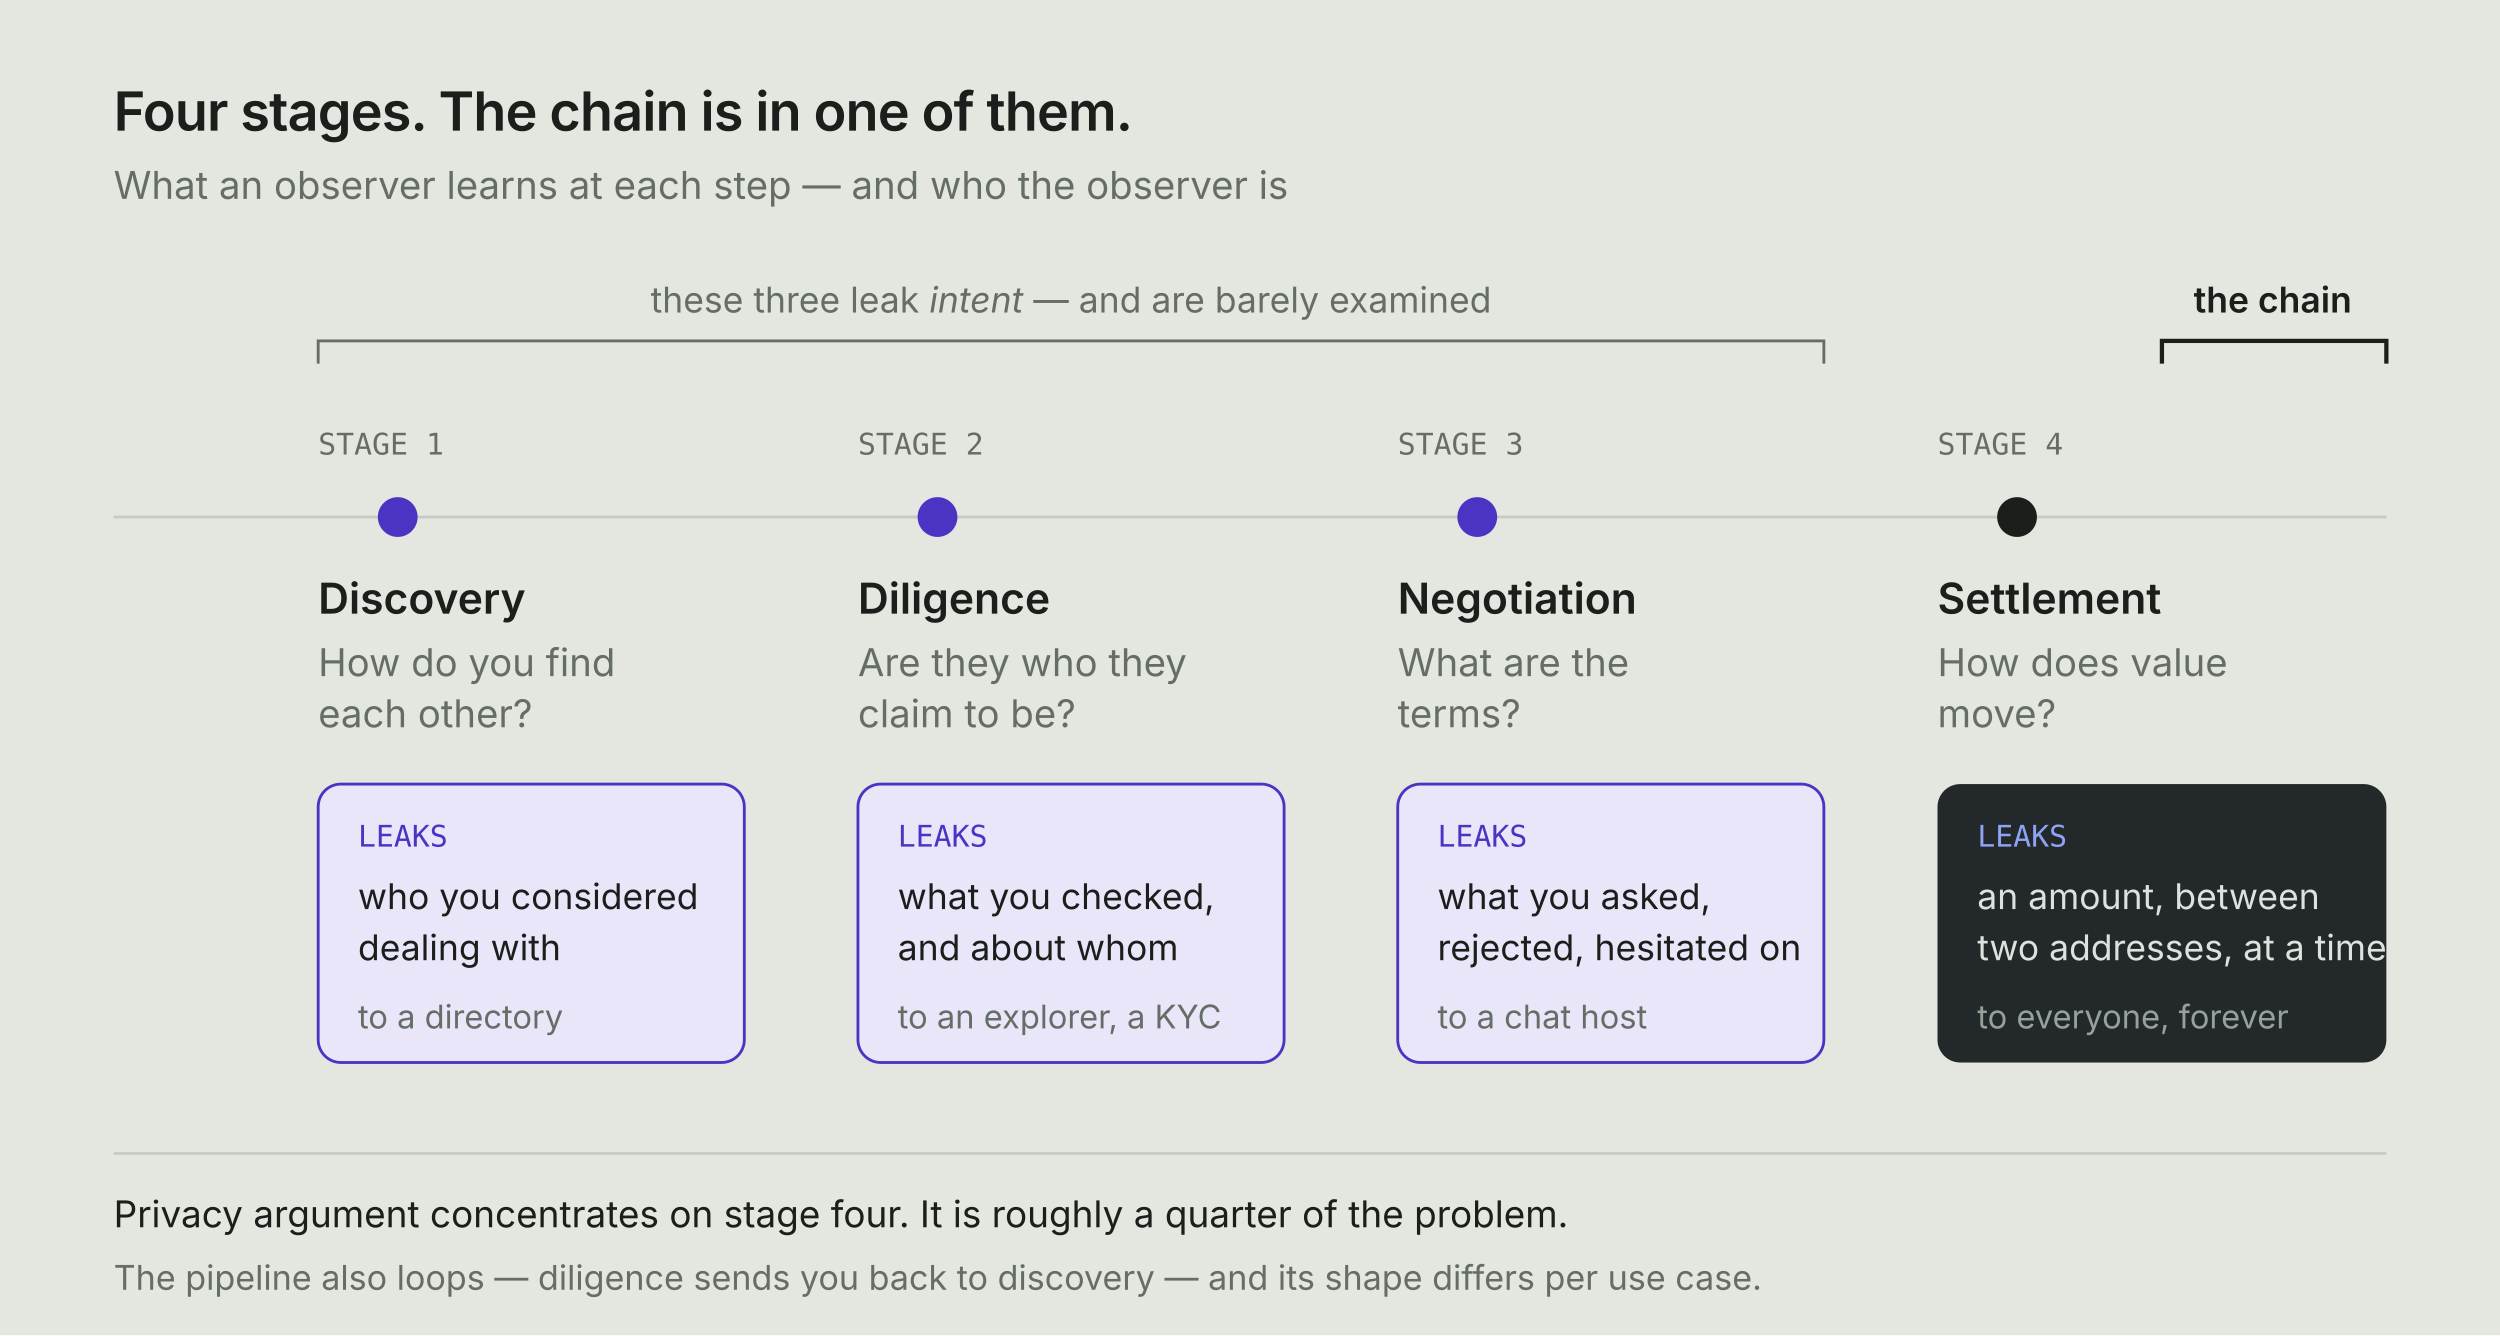
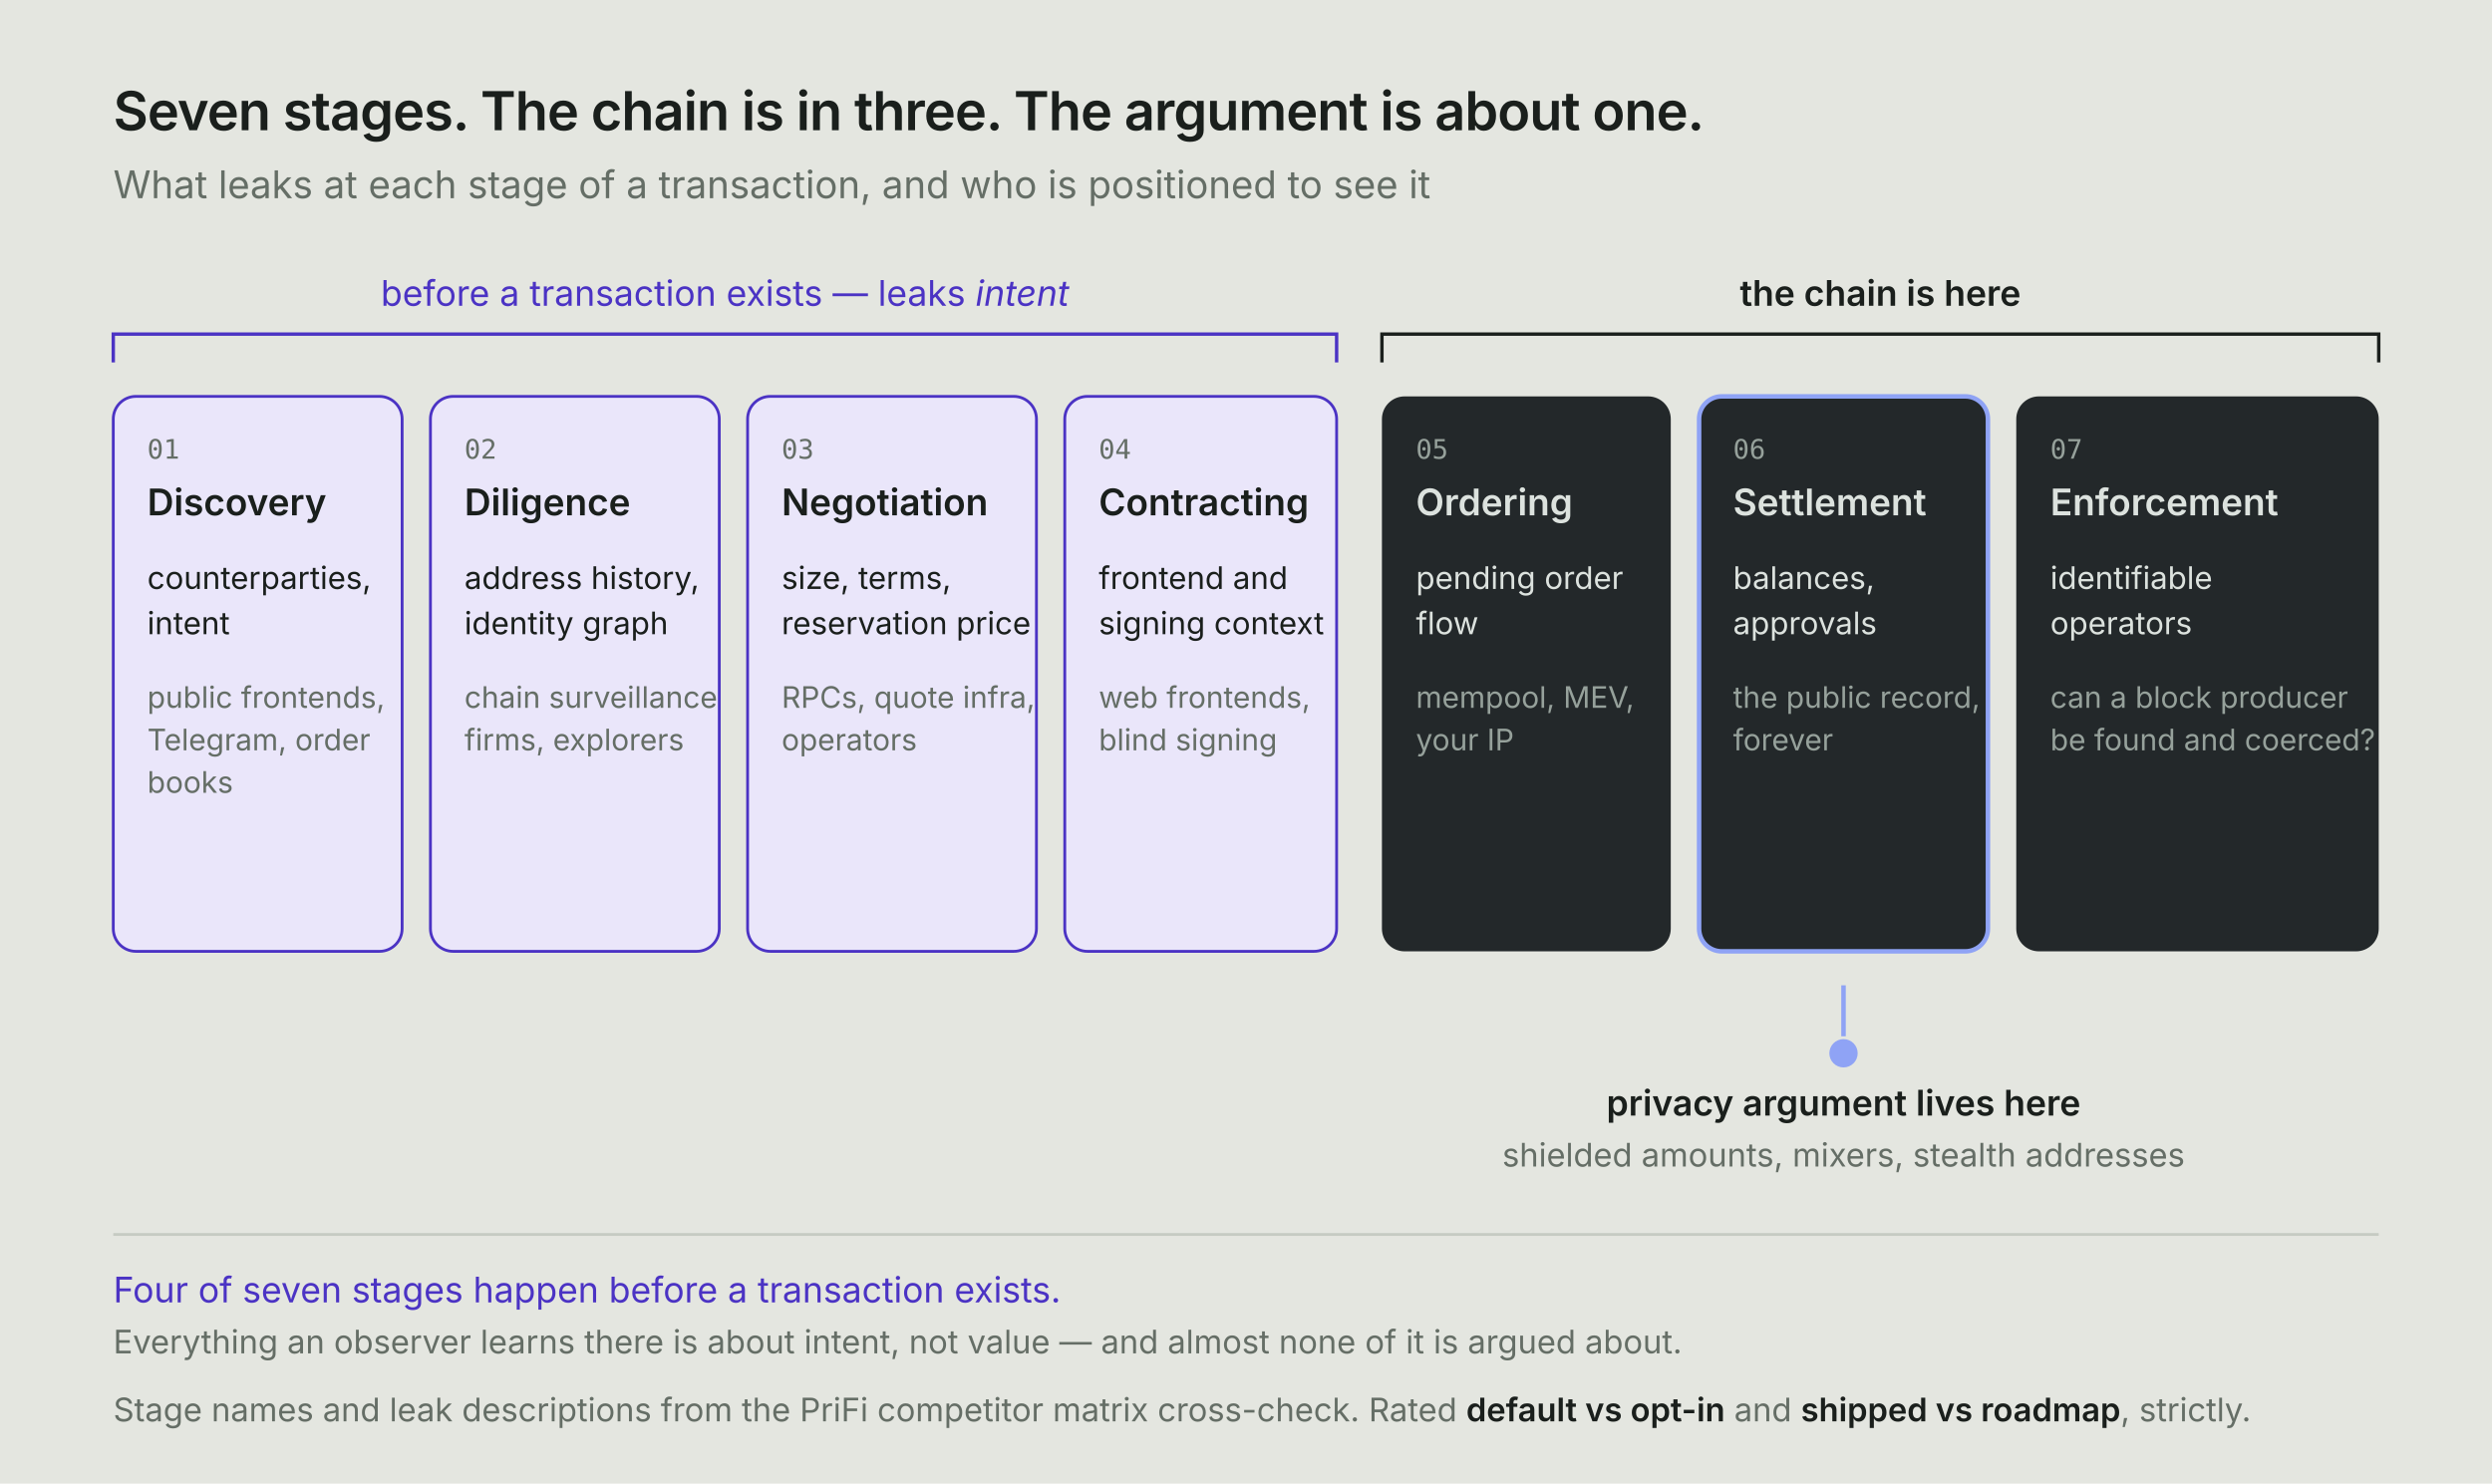
- <svg xmlns="http://www.w3.org/2000/svg" viewBox="0 0 880 470" width="880" height="470" font-family="'Instrument Sans',-apple-system,BlinkMacSystemFont,'Segoe UI',sans-serif">
-   <rect width="880" height="470" fill="#E4E6E0" />
-   <text x="40" y="46" font-size="19" font-weight="600" fill="#1A1F1C" letter-spacing="-0.3">Four stages. The chain is in one of them.</text>
-   <text x="40" y="70" font-size="13.5" fill="#656E66">What an observer learns at each step — and who the observer is</text>
-   <path d="M112 128 L112 120 L642 120 L642 128" fill="none" stroke="#656E66" stroke-width="1" />
-   <text x="377" y="110" font-size="12.5" fill="#656E66" text-anchor="middle">these three leak <tspan font-style="italic">intent</tspan> — and are barely examined</text>
-   <path d="M761 128 L761 120 L840 120 L840 128" fill="none" stroke="#1A1F1C" stroke-width="1.5" />
-   <text x="800" y="110" font-size="12.5" font-weight="600" fill="#1A1F1C" text-anchor="middle">the chain</text>
-   <line x1="40" y1="182" x2="840" y2="182" stroke="#C6CBC3" stroke-width="1" />
-   <g font-size="13.5">
-     <g>
-       <circle cx="140" cy="182" r="7" fill="#4B33C4" />
-       <text x="112" y="160" font-size="10.5" font-family="ui-monospace,'SF Mono',Menlo,monospace" fill="#656E66">STAGE 1</text>
-       <text x="112" y="216" font-size="15" font-weight="600" fill="#1A1F1C">Discovery</text>
-       <text x="112" y="238" fill="#656E66">How do you find</text>
-       <text x="112" y="256" fill="#656E66">each other?</text>
-       <rect x="112" y="276" width="150" height="98" rx="8" fill="#EAE6FA" stroke="#4B33C4" stroke-width="1" />
-       <text x="126" y="298" font-size="10.5" font-family="ui-monospace,'SF Mono',Menlo,monospace" fill="#4B33C4">LEAKS</text>
-       <text x="126" y="320" font-size="12.5" fill="#1A1F1C">who you considered</text>
-       <text x="126" y="338" font-size="12.5" fill="#1A1F1C">dealing with</text>
-       <text x="126" y="362" font-size="11.5" fill="#656E66">to a directory</text>
-     </g>
-     <g>
-       <circle cx="330" cy="182" r="7" fill="#4B33C4" />
-       <text x="302" y="160" font-size="10.5" font-family="ui-monospace,'SF Mono',Menlo,monospace" fill="#656E66">STAGE 2</text>
-       <text x="302" y="216" font-size="15" font-weight="600" fill="#1A1F1C">Diligence</text>
-       <text x="302" y="238" fill="#656E66">Are they who they</text>
-       <text x="302" y="256" fill="#656E66">claim to be?</text>
-       <rect x="302" y="276" width="150" height="98" rx="8" fill="#EAE6FA" stroke="#4B33C4" stroke-width="1" />
-       <text x="316" y="298" font-size="10.5" font-family="ui-monospace,'SF Mono',Menlo,monospace" fill="#4B33C4">LEAKS</text>
-       <text x="316" y="320" font-size="12.5" fill="#1A1F1C">what you checked,</text>
-       <text x="316" y="338" font-size="12.5" fill="#1A1F1C">and about whom</text>
-       <text x="316" y="362" font-size="11.5" fill="#656E66">to an explorer, a KYC</text>
-     </g>
-     <g>
-       <circle cx="520" cy="182" r="7" fill="#4B33C4" />
-       <text x="492" y="160" font-size="10.5" font-family="ui-monospace,'SF Mono',Menlo,monospace" fill="#656E66">STAGE 3</text>
-       <text x="492" y="216" font-size="15" font-weight="600" fill="#1A1F1C">Negotiation</text>
-       <text x="492" y="238" fill="#656E66">What are the</text>
-       <text x="492" y="256" fill="#656E66">terms?</text>
-       <rect x="492" y="276" width="150" height="98" rx="8" fill="#EAE6FA" stroke="#4B33C4" stroke-width="1" />
-       <text x="506" y="298" font-size="10.5" font-family="ui-monospace,'SF Mono',Menlo,monospace" fill="#4B33C4">LEAKS</text>
-       <text x="506" y="320" font-size="12.5" fill="#1A1F1C">what you asked,</text>
-       <text x="506" y="338" font-size="12.5" fill="#1A1F1C">rejected, hesitated on</text>
-       <text x="506" y="362" font-size="11.5" fill="#656E66">to a chat host</text>
-     </g>
-     <g>
-       <circle cx="710" cy="182" r="7" fill="#1A1F1C" />
-       <text x="682" y="160" font-size="10.5" font-family="ui-monospace,'SF Mono',Menlo,monospace" fill="#656E66">STAGE 4</text>
-       <text x="682" y="216" font-size="15" font-weight="600" fill="#1A1F1C">Settlement</text>
-       <text x="682" y="238" fill="#656E66">How does value</text>
-       <text x="682" y="256" fill="#656E66">move?</text>
-       <rect x="682" y="276" width="158" height="98" rx="8" fill="#23282A" />
-       <text x="696" y="298" font-size="10.5" font-family="ui-monospace,'SF Mono',Menlo,monospace" fill="#8FA3F5">LEAKS</text>
-       <text x="696" y="320" font-size="12.5" fill="#DCE2DE">an amount, between</text>
-       <text x="696" y="338" font-size="12.5" fill="#DCE2DE">two addresses, at a time</text>
-       <text x="696" y="362" font-size="11.5" fill="#96A19B">to everyone, forever</text>
-     </g>
+ <svg xmlns="http://www.w3.org/2000/svg" viewBox="0 0 880 524" width="880" height="524" font-family="'Instrument Sans',-apple-system,BlinkMacSystemFont,'Segoe UI',sans-serif">
+   <rect width="880" height="524" fill="#E4E6E0" />
+   <text x="40" y="46" font-size="19" font-weight="600" fill="#1A1F1C" letter-spacing="-0.3">Seven stages. The chain is in three. The argument is about one.</text>
+   <text x="40" y="70" font-size="13.5" fill="#656E66">What leaks at each stage of a transaction, and who is positioned to see it</text>
+   <path d="M40 128 L40 118 L472 118 L472 128" fill="none" stroke="#4B33C4" stroke-width="1.2" />
+   <text x="256" y="108" font-size="12.5" fill="#4B33C4" text-anchor="middle">before a transaction exists — leaks <tspan font-style="italic">intent</tspan>
+   </text>
+   <path d="M488 128 L488 118 L840 118 L840 128" fill="none" stroke="#1A1F1C" stroke-width="1.2" />
+   <text x="664" y="108" font-size="12.5" font-weight="600" fill="#1A1F1C" text-anchor="middle">the chain is here</text>
+   <g>
+     <rect x="40" y="140" width="102" height="196" rx="8" fill="#EAE6FA" stroke="#4B33C4" stroke-width="1" />
+     <text x="52" y="162" font-size="9.5" font-family="ui-monospace,'SF Mono',Menlo,monospace" fill="#656E66">01</text>
+     <text x="52" y="182" font-size="13" font-weight="600" fill="#1A1F1C">Discovery</text>
+     <text x="52" y="208" font-size="11" fill="#1A1F1C">counterparties,</text>
+     <text x="52" y="224" font-size="11" fill="#1A1F1C">intent</text>
+     <text x="52" y="250" font-size="10.5" fill="#656E66">public frontends,</text>
+     <text x="52" y="265" font-size="10.5" fill="#656E66">Telegram, order</text>
+     <text x="52" y="280" font-size="10.5" fill="#656E66">books</text>
+     <rect x="152" y="140" width="102" height="196" rx="8" fill="#EAE6FA" stroke="#4B33C4" stroke-width="1" />
+     <text x="164" y="162" font-size="9.5" font-family="ui-monospace,'SF Mono',Menlo,monospace" fill="#656E66">02</text>
+     <text x="164" y="182" font-size="13" font-weight="600" fill="#1A1F1C">Diligence</text>
+     <text x="164" y="208" font-size="11" fill="#1A1F1C">address history,</text>
+     <text x="164" y="224" font-size="11" fill="#1A1F1C">identity graph</text>
+     <text x="164" y="250" font-size="10.5" fill="#656E66">chain surveillance</text>
+     <text x="164" y="265" font-size="10.5" fill="#656E66">firms, explorers</text>
+     <rect x="264" y="140" width="102" height="196" rx="8" fill="#EAE6FA" stroke="#4B33C4" stroke-width="1" />
+     <text x="276" y="162" font-size="9.5" font-family="ui-monospace,'SF Mono',Menlo,monospace" fill="#656E66">03</text>
+     <text x="276" y="182" font-size="13" font-weight="600" fill="#1A1F1C">Negotiation</text>
+     <text x="276" y="208" font-size="11" fill="#1A1F1C">size, terms,</text>
+     <text x="276" y="224" font-size="11" fill="#1A1F1C">reservation price</text>
+     <text x="276" y="250" font-size="10.5" fill="#656E66">RPCs, quote infra,</text>
+     <text x="276" y="265" font-size="10.5" fill="#656E66">operators</text>
+     <rect x="376" y="140" width="96" height="196" rx="8" fill="#EAE6FA" stroke="#4B33C4" stroke-width="1" />
+     <text x="388" y="162" font-size="9.5" font-family="ui-monospace,'SF Mono',Menlo,monospace" fill="#656E66">04</text>
+     <text x="388" y="182" font-size="13" font-weight="600" fill="#1A1F1C">Contracting</text>
+     <text x="388" y="208" font-size="11" fill="#1A1F1C">frontend and</text>
+     <text x="388" y="224" font-size="11" fill="#1A1F1C">signing context</text>
+     <text x="388" y="250" font-size="10.5" fill="#656E66">web frontends,</text>
+     <text x="388" y="265" font-size="10.5" fill="#656E66">blind signing</text>
+     <rect x="488" y="140" width="102" height="196" rx="8" fill="#23282A" />
+     <text x="500" y="162" font-size="9.5" font-family="ui-monospace,'SF Mono',Menlo,monospace" fill="#96A19B">05</text>
+     <text x="500" y="182" font-size="13" font-weight="600" fill="#DCE2DE">Ordering</text>
+     <text x="500" y="208" font-size="11" fill="#DCE2DE">pending order</text>
+     <text x="500" y="224" font-size="11" fill="#DCE2DE">flow</text>
+     <text x="500" y="250" font-size="10.5" fill="#96A19B">mempool, MEV,</text>
+     <text x="500" y="265" font-size="10.5" fill="#96A19B">your IP</text>
+     <rect x="600" y="140" width="102" height="196" rx="8" fill="#23282A" stroke="#8FA3F5" stroke-width="1.6" />
+     <text x="612" y="162" font-size="9.5" font-family="ui-monospace,'SF Mono',Menlo,monospace" fill="#96A19B">06</text>
+     <text x="612" y="182" font-size="13" font-weight="600" fill="#DCE2DE">Settlement</text>
+     <text x="612" y="208" font-size="11" fill="#DCE2DE">balances,</text>
+     <text x="612" y="224" font-size="11" fill="#DCE2DE">approvals</text>
+     <text x="612" y="250" font-size="10.5" fill="#96A19B">the public record,</text>
+     <text x="612" y="265" font-size="10.5" fill="#96A19B">forever</text>
+     <rect x="712" y="140" width="128" height="196" rx="8" fill="#23282A" />
+     <text x="724" y="162" font-size="9.5" font-family="ui-monospace,'SF Mono',Menlo,monospace" fill="#96A19B">07</text>
+     <text x="724" y="182" font-size="13" font-weight="600" fill="#DCE2DE">Enforcement</text>
+     <text x="724" y="208" font-size="11" fill="#DCE2DE">identifiable</text>
+     <text x="724" y="224" font-size="11" fill="#DCE2DE">operators</text>
+     <text x="724" y="250" font-size="10.5" fill="#96A19B">can a block producer</text>
+     <text x="724" y="265" font-size="10.5" fill="#96A19B">be found and coerced?</text>
  </g>
-   <line x1="40" y1="406" x2="840" y2="406" stroke="#C6CBC3" stroke-width="1" />
-   <text x="40" y="432" font-size="13" fill="#1A1F1C">Privacy argument concentrates on stage four. It is roughly a quarter of the problem.</text>
-   <text x="40" y="454" font-size="12" fill="#656E66">The pipeline also loops — diligence sends you back to discovery — and its shape differs per use case.</text>
+   <path d="M651 348 L651 366" fill="none" stroke="#8FA3F5" stroke-width="1.6" />
+   <circle cx="651" cy="372" r="5" fill="#8FA3F5" />
+   <text x="651" y="394" font-size="12.5" font-weight="600" fill="#1A1F1C" text-anchor="middle">privacy argument lives here</text>
+   <text x="651" y="412" font-size="11.5" fill="#656E66" text-anchor="middle">shielded amounts, mixers, stealth addresses</text>
+   <line x1="40" y1="436" x2="840" y2="436" stroke="#C6CBC3" stroke-width="1" />
+   <text x="40" y="460" font-size="12.5" fill="#4B33C4">Four of seven stages happen before a transaction exists.</text>
+   <text x="40" y="478" font-size="11.5" fill="#656E66">Everything an observer learns there is about intent, not value — and almost none of it is argued about.</text>
+   <text x="40" y="502" font-size="11.5" fill="#656E66">Stage names and leak descriptions from the PriFi competitor matrix cross-check. Rated <tspan font-weight="600" fill="#1A1F1C">default vs opt-in</tspan> and <tspan font-weight="600" fill="#1A1F1C">shipped vs roadmap</tspan>, strictly.</text>
</svg>
